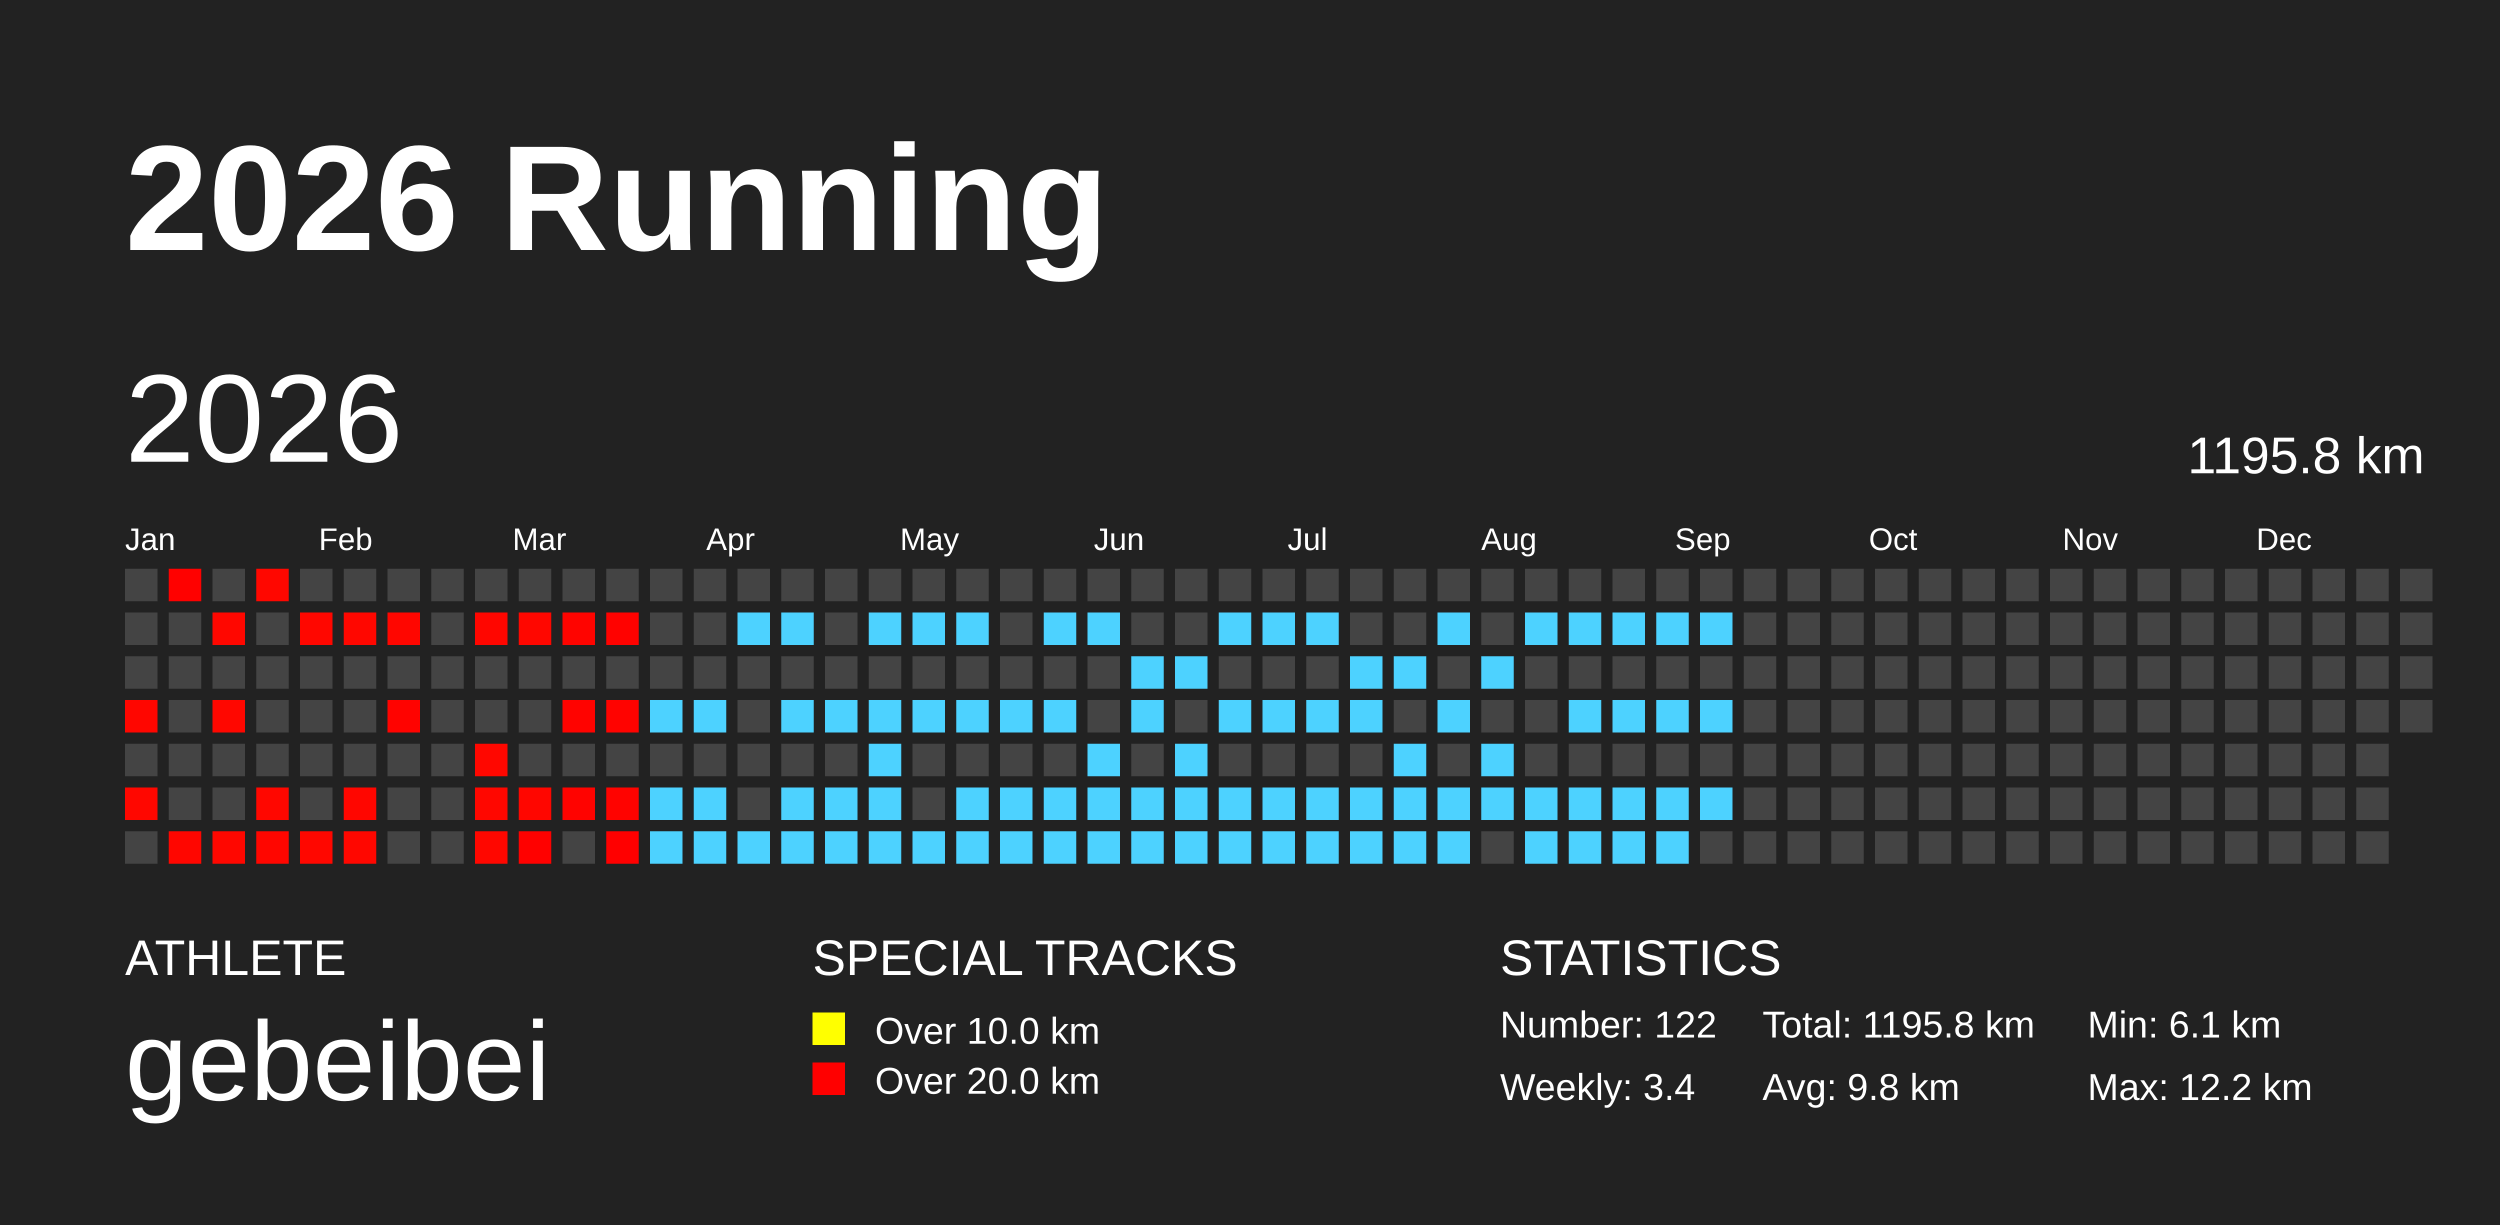
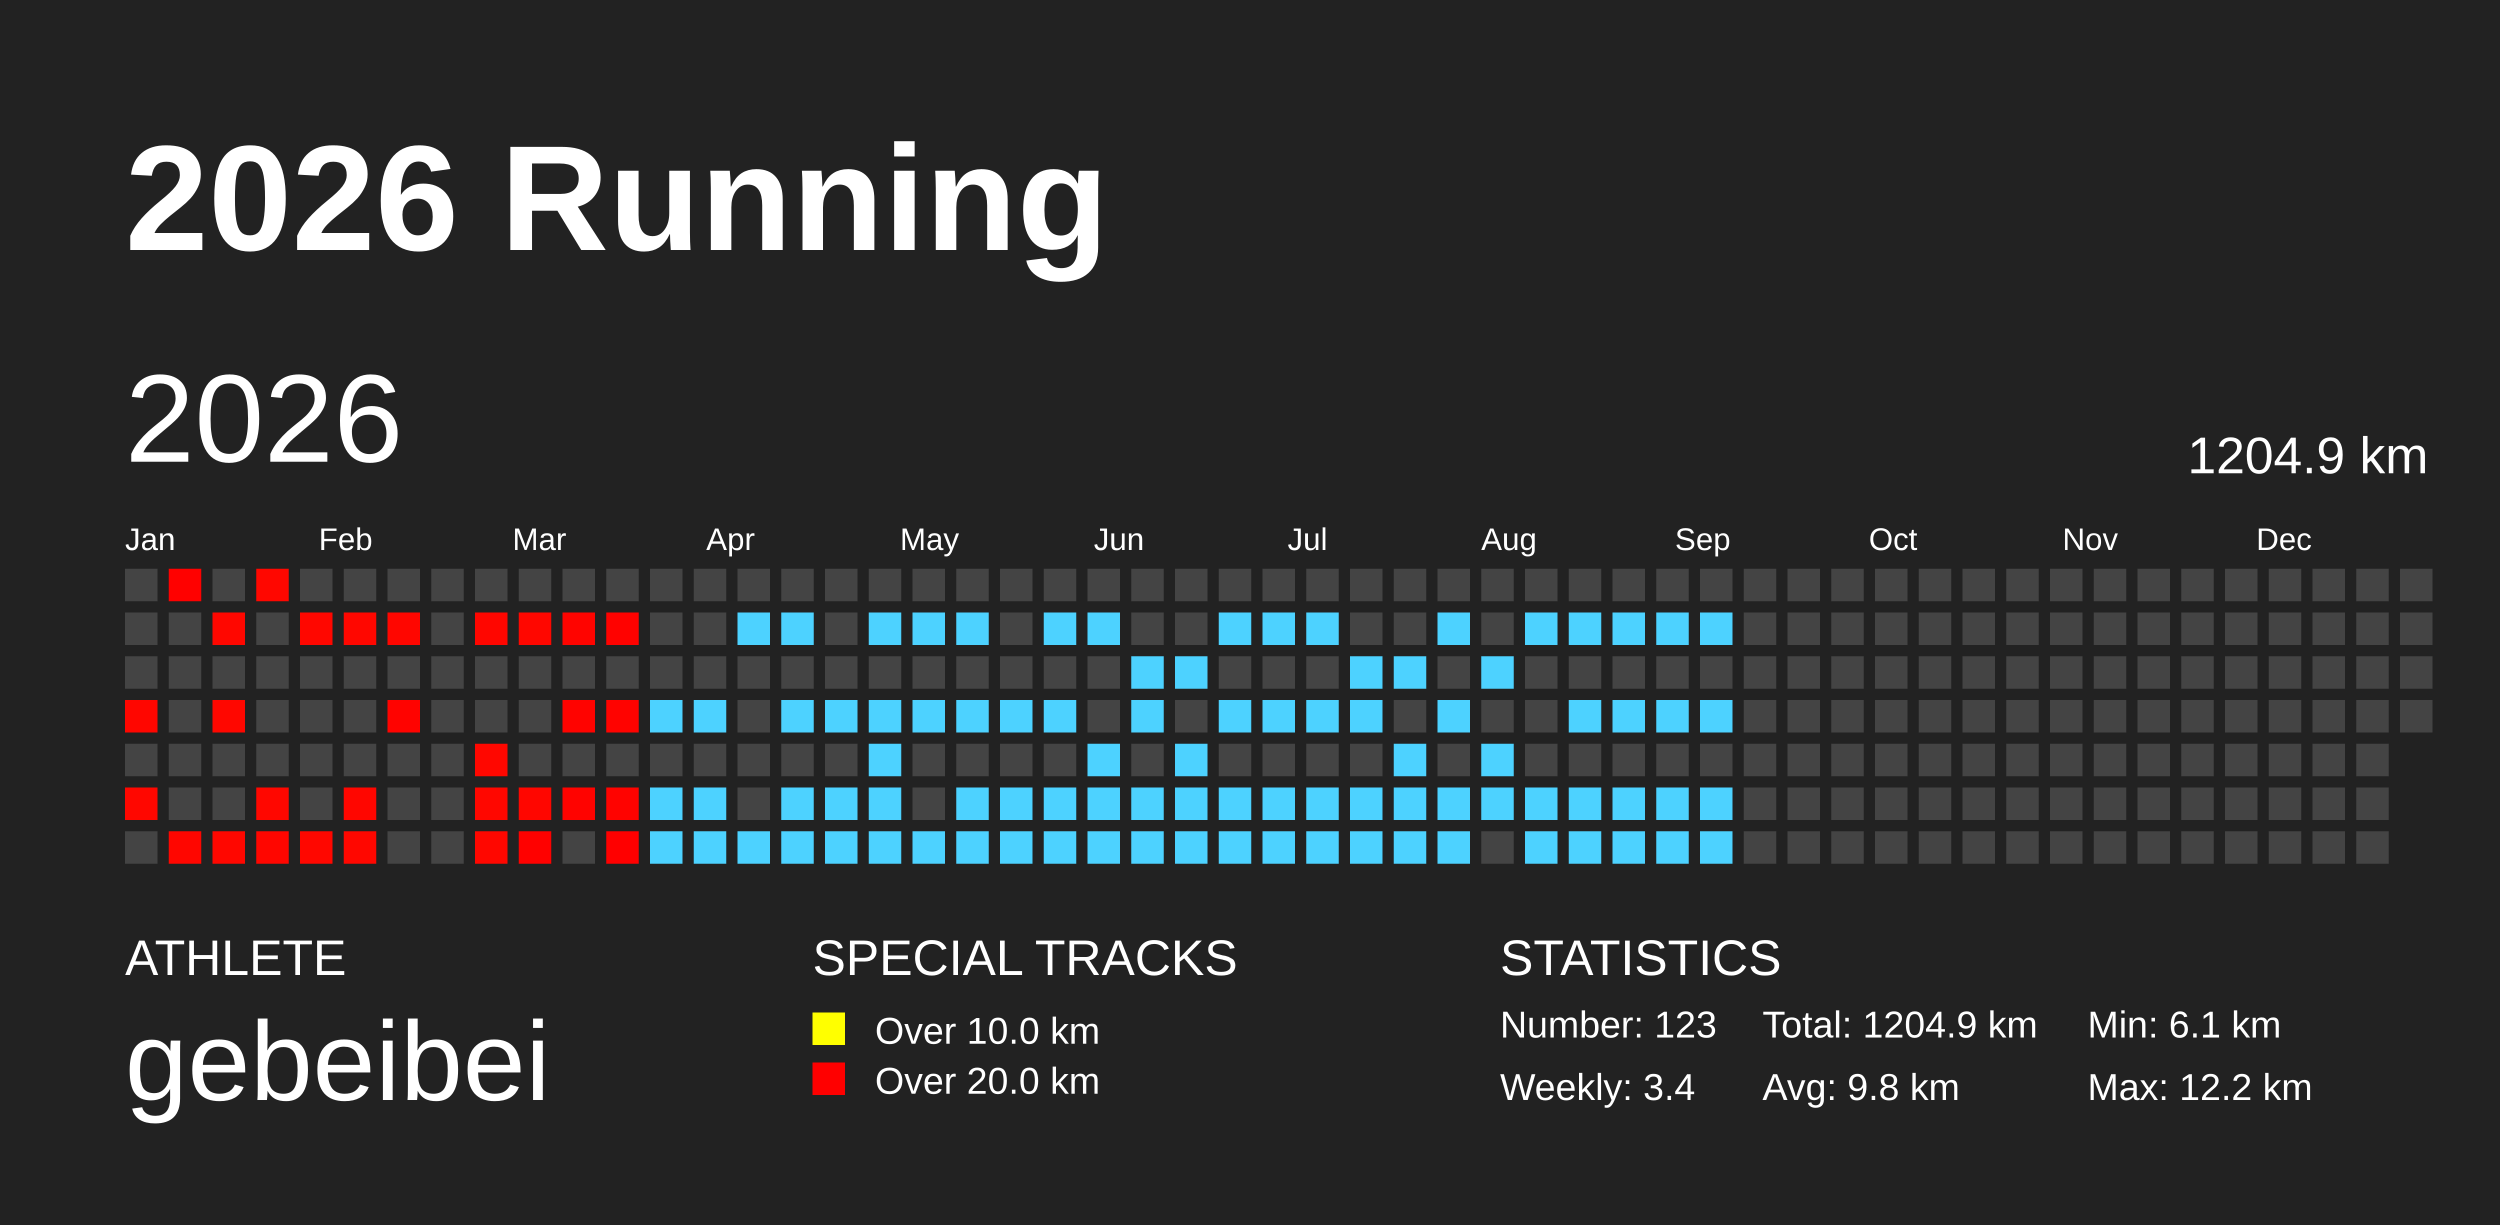
<svg xmlns="http://www.w3.org/2000/svg" baseProfile="full" height="98mm" version="1.1" viewBox="0,0,200,98" width="200mm">
  <defs />
  <rect fill="#222222" height="98" width="200" x="0" y="0" />
  <text fill="#FFFFFF" style="font-size:12px; font-family:Arial; font-weight:bold;" x="10" y="20">2026 Running</text>
  <text fill="#FFFFFF" style="font-size:4px; font-family:Arial" x="10" y="78">ATHLETE</text>
  <text fill="#FFFFFF" style="font-size:9px; font-family:Arial" x="10" y="88">gebeibei</text>
  <text fill="#FFFFFF" style="font-size:4px; font-family:Arial" x="65" y="78">SPECIAL TRACKS</text>
  <rect fill="yellow" height="2.6" width="2.6" x="65" y="81" />
  <text fill="#FFFFFF" style="font-size:3px; font-family:Arial" x="70" y="83.5">Over 10.0 km</text>
  <rect fill="red" height="2.6" width="2.6" x="65" y="85" />
  <text fill="#FFFFFF" style="font-size:3px; font-family:Arial" x="70" y="87.5">Over 20.0 km</text>
  <text fill="#FFFFFF" style="font-size:4px; font-family:Arial" x="120" y="78">STATISTICS</text>
-   <text fill="#FFFFFF" style="font-size:3px; font-family:Arial" x="120" y="83">Number: 122</text>
+   <text fill="#FFFFFF" style="font-size:3px; font-family:Arial" x="120" y="83">Number: 123</text>
  <text fill="#FFFFFF" style="font-size:3px; font-family:Arial" x="120" y="88">Weekly: 3.4</text>
-   <text fill="#FFFFFF" style="font-size:3px; font-family:Arial" x="141" y="83">Total: 1195.8 km</text>
+   <text fill="#FFFFFF" style="font-size:3px; font-family:Arial" x="141" y="83">Total: 1204.9 km</text>
  <text fill="#FFFFFF" style="font-size:3px; font-family:Arial" x="141" y="88">Avg: 9.8 km</text>
  <text fill="#FFFFFF" style="font-size:3px; font-family:Arial" x="167" y="83">Min: 6.1 km</text>
  <text fill="#FFFFFF" style="font-size:3px; font-family:Arial" x="167" y="88">Max: 12.2 km</text>
  <text dominant-baseline="hanging" fill="#FFFFFF" style="font-size:10.0px; font-family:Arial;" x="10" y="30">2026</text>
-   <text dominant-baseline="hanging" fill="#FFFFFF" style="font-size:4.125px; font-family:Arial;" x="175" y="35">1195.8 km</text>
+   <text dominant-baseline="hanging" fill="#FFFFFF" style="font-size:4.125px; font-family:Arial;" x="175" y="35">1204.9 km</text>
  <text fill="#FFFFFF" style="font-size:2.5px; font-family:Arial" x="10.0" y="44">Jan</text>
  <text fill="#FFFFFF" style="font-size:2.5px; font-family:Arial" x="25.5" y="44">Feb</text>
  <text fill="#FFFFFF" style="font-size:2.5px; font-family:Arial" x="41.0" y="44">Mar</text>
  <text fill="#FFFFFF" style="font-size:2.5px; font-family:Arial" x="56.5" y="44">Apr</text>
  <text fill="#FFFFFF" style="font-size:2.5px; font-family:Arial" x="72.0" y="44">May</text>
  <text fill="#FFFFFF" style="font-size:2.5px; font-family:Arial" x="87.5" y="44">Jun</text>
  <text fill="#FFFFFF" style="font-size:2.5px; font-family:Arial" x="103.0" y="44">Jul</text>
  <text fill="#FFFFFF" style="font-size:2.5px; font-family:Arial" x="118.5" y="44">Aug</text>
  <text fill="#FFFFFF" style="font-size:2.5px; font-family:Arial" x="134.0" y="44">Sep</text>
  <text fill="#FFFFFF" style="font-size:2.5px; font-family:Arial" x="149.5" y="44">Oct</text>
  <text fill="#FFFFFF" style="font-size:2.5px; font-family:Arial" x="165.0" y="44">Nov</text>
  <text fill="#FFFFFF" style="font-size:2.5px; font-family:Arial" x="180.5" y="44">Dec</text>
  <rect fill="#444444" height="2.6" width="2.6" x="10.0" y="45.5" />
  <rect fill="#444444" height="2.6" width="2.6" x="10.0" y="49.0" />
  <rect fill="#444444" height="2.6" width="2.6" x="10.0" y="52.5" />
  <rect fill="#ff0600" height="2.6" width="2.6" x="10.0" y="56.0" />
  <rect fill="#444444" height="2.6" width="2.6" x="10.0" y="59.5" />
  <rect fill="#ff0700" height="2.6" width="2.6" x="10.0" y="63.0" />
  <rect fill="#444444" height="2.6" width="2.6" x="10.0" y="66.5" />
  <rect fill="#ff0100" height="2.6" width="2.6" x="13.5" y="45.5" />
  <rect fill="#444444" height="2.6" width="2.6" x="13.5" y="49.0" />
  <rect fill="#444444" height="2.6" width="2.6" x="13.5" y="52.5" />
  <rect fill="#444444" height="2.6" width="2.6" x="13.5" y="56.0" />
  <rect fill="#444444" height="2.6" width="2.6" x="13.5" y="59.5" />
  <rect fill="#444444" height="2.6" width="2.6" x="13.5" y="63.0" />
  <rect fill="#ff0600" height="2.6" width="2.6" x="13.5" y="66.5" />
  <rect fill="#444444" height="2.6" width="2.6" x="17.0" y="45.5" />
  <rect fill="#ff0700" height="2.6" width="2.6" x="17.0" y="49.0" />
  <rect fill="#444444" height="2.6" width="2.6" x="17.0" y="52.5" />
  <rect fill="#ff0700" height="2.6" width="2.6" x="17.0" y="56.0" />
  <rect fill="#444444" height="2.6" width="2.6" x="17.0" y="59.5" />
  <rect fill="#444444" height="2.6" width="2.6" x="17.0" y="63.0" />
  <rect fill="#ff0700" height="2.6" width="2.6" x="17.0" y="66.5" />
  <rect fill="#ff0700" height="2.6" width="2.6" x="20.5" y="45.5" />
  <rect fill="#444444" height="2.6" width="2.6" x="20.5" y="49.0" />
  <rect fill="#444444" height="2.6" width="2.6" x="20.5" y="52.5" />
  <rect fill="#444444" height="2.6" width="2.6" x="20.5" y="56.0" />
  <rect fill="#444444" height="2.6" width="2.6" x="20.5" y="59.5" />
  <rect fill="#ff0700" height="2.6" width="2.6" x="20.5" y="63.0" />
  <rect fill="#ff0600" height="2.6" width="2.6" x="20.5" y="66.5" />
  <rect fill="#444444" height="2.6" width="2.6" x="24.0" y="45.5" />
  <rect fill="#ff0700" height="2.6" width="2.6" x="24.0" y="49.0" />
  <rect fill="#444444" height="2.6" width="2.6" x="24.0" y="52.5" />
  <rect fill="#444444" height="2.6" width="2.6" x="24.0" y="56.0" />
  <rect fill="#444444" height="2.6" width="2.6" x="24.0" y="59.5" />
  <rect fill="#444444" height="2.6" width="2.6" x="24.0" y="63.0" />
  <rect fill="#ff0700" height="2.6" width="2.6" x="24.0" y="66.5" />
  <rect fill="#444444" height="2.6" width="2.6" x="27.5" y="45.5" />
  <rect fill="#ff0700" height="2.6" width="2.6" x="27.5" y="49.0" />
  <rect fill="#444444" height="2.6" width="2.6" x="27.5" y="52.5" />
  <rect fill="#444444" height="2.6" width="2.6" x="27.5" y="56.0" />
  <rect fill="#444444" height="2.6" width="2.6" x="27.5" y="59.5" />
  <rect fill="#ff0600" height="2.6" width="2.6" x="27.5" y="63.0" />
  <rect fill="#ff0700" height="2.6" width="2.6" x="27.5" y="66.5" />
  <rect fill="#444444" height="2.6" width="2.6" x="31.0" y="45.5" />
  <rect fill="#ff0600" height="2.6" width="2.6" x="31.0" y="49.0" />
  <rect fill="#444444" height="2.6" width="2.6" x="31.0" y="52.5" />
  <rect fill="#ff0300" height="2.6" width="2.6" x="31.0" y="56.0" />
  <rect fill="#444444" height="2.6" width="2.6" x="31.0" y="59.5" />
  <rect fill="#444444" height="2.6" width="2.6" x="31.0" y="63.0" />
  <rect fill="#444444" height="2.6" width="2.6" x="31.0" y="66.5" />
  <rect fill="#444444" height="2.6" width="2.6" x="34.5" y="45.5" />
  <rect fill="#444444" height="2.6" width="2.6" x="34.5" y="49.0" />
  <rect fill="#444444" height="2.6" width="2.6" x="34.5" y="52.5" />
  <rect fill="#444444" height="2.6" width="2.6" x="34.5" y="56.0" />
  <rect fill="#444444" height="2.6" width="2.6" x="34.5" y="59.5" />
  <rect fill="#444444" height="2.6" width="2.6" x="34.5" y="63.0" />
  <rect fill="#444444" height="2.6" width="2.6" x="34.5" y="66.5" />
  <rect fill="#444444" height="2.6" width="2.6" x="38.0" y="45.5" />
  <rect fill="#ff0600" height="2.6" width="2.6" x="38.0" y="49.0" />
  <rect fill="#444444" height="2.6" width="2.6" x="38.0" y="52.5" />
  <rect fill="#444444" height="2.6" width="2.6" x="38.0" y="56.0" />
  <rect fill="#ff0700" height="2.6" width="2.6" x="38.0" y="59.5" />
  <rect fill="#ff0700" height="2.6" width="2.6" x="38.0" y="63.0" />
  <rect fill="#ff0700" height="2.6" width="2.6" x="38.0" y="66.5" />
  <rect fill="#444444" height="2.6" width="2.6" x="41.5" y="45.5" />
  <rect fill="#ff0700" height="2.6" width="2.6" x="41.5" y="49.0" />
  <rect fill="#444444" height="2.6" width="2.6" x="41.5" y="52.5" />
  <rect fill="#444444" height="2.6" width="2.6" x="41.5" y="56.0" />
  <rect fill="#444444" height="2.6" width="2.6" x="41.5" y="59.5" />
  <rect fill="#ff0600" height="2.6" width="2.6" x="41.5" y="63.0" />
  <rect fill="#ff0100" height="2.6" width="2.6" x="41.5" y="66.5" />
  <rect fill="#444444" height="2.6" width="2.6" x="45.0" y="45.5" />
  <rect fill="#ff0400" height="2.6" width="2.6" x="45.0" y="49.0" />
  <rect fill="#444444" height="2.6" width="2.6" x="45.0" y="52.5" />
  <rect fill="#ff0300" height="2.6" width="2.6" x="45.0" y="56.0" />
  <rect fill="#444444" height="2.6" width="2.6" x="45.0" y="59.5" />
  <rect fill="#ff0300" height="2.6" width="2.6" x="45.0" y="63.0" />
  <rect fill="#444444" height="2.6" width="2.6" x="45.0" y="66.5" />
  <rect fill="#444444" height="2.6" width="2.6" x="48.5" y="45.5" />
  <rect fill="#ff0200" height="2.6" width="2.6" x="48.5" y="49.0" />
  <rect fill="#444444" height="2.6" width="2.6" x="48.5" y="52.5" />
  <rect fill="#ff0300" height="2.6" width="2.6" x="48.5" y="56.0" />
  <rect fill="#444444" height="2.6" width="2.6" x="48.5" y="59.5" />
  <rect fill="#ff0300" height="2.6" width="2.6" x="48.5" y="63.0" />
  <rect fill="#ff0000" height="2.6" width="2.6" x="48.5" y="66.5" />
  <rect fill="#444444" height="2.6" width="2.6" x="52.0" y="45.5" />
  <rect fill="#444444" height="2.6" width="2.6" x="52.0" y="49.0" />
  <rect fill="#444444" height="2.6" width="2.6" x="52.0" y="52.5" />
  <rect fill="#4dd2ff" height="2.6" width="2.6" x="52.0" y="56.0" />
  <rect fill="#444444" height="2.6" width="2.6" x="52.0" y="59.5" />
  <rect fill="#4dd2ff" height="2.6" width="2.6" x="52.0" y="63.0" />
  <rect fill="#4dd2ff" height="2.6" width="2.6" x="52.0" y="66.5" />
  <rect fill="#444444" height="2.6" width="2.6" x="55.5" y="45.5" />
  <rect fill="#444444" height="2.6" width="2.6" x="55.5" y="49.0" />
  <rect fill="#444444" height="2.6" width="2.6" x="55.5" y="52.5" />
  <rect fill="#4dd2ff" height="2.6" width="2.6" x="55.5" y="56.0" />
  <rect fill="#444444" height="2.6" width="2.6" x="55.5" y="59.5" />
  <rect fill="#4dd2ff" height="2.6" width="2.6" x="55.5" y="63.0" />
  <rect fill="#4dd2ff" height="2.6" width="2.6" x="55.5" y="66.5" />
  <rect fill="#444444" height="2.6" width="2.6" x="59.0" y="45.5" />
  <rect fill="#4dd2ff" height="2.6" width="2.6" x="59.0" y="49.0" />
  <rect fill="#444444" height="2.6" width="2.6" x="59.0" y="52.5" />
  <rect fill="#444444" height="2.6" width="2.6" x="59.0" y="56.0" />
  <rect fill="#444444" height="2.6" width="2.6" x="59.0" y="59.5" />
  <rect fill="#444444" height="2.6" width="2.6" x="59.0" y="63.0" />
  <rect fill="#4dd2ff" height="2.6" width="2.6" x="59.0" y="66.5" />
  <rect fill="#444444" height="2.6" width="2.6" x="62.5" y="45.5" />
  <rect fill="#4dd2ff" height="2.6" width="2.6" x="62.5" y="49.0" />
  <rect fill="#444444" height="2.6" width="2.6" x="62.5" y="52.5" />
  <rect fill="#4dd2ff" height="2.6" width="2.6" x="62.5" y="56.0" />
  <rect fill="#444444" height="2.6" width="2.6" x="62.5" y="59.5" />
  <rect fill="#4dd2ff" height="2.6" width="2.6" x="62.5" y="63.0" />
  <rect fill="#4dd2ff" height="2.6" width="2.6" x="62.5" y="66.5" />
  <rect fill="#444444" height="2.6" width="2.6" x="66.0" y="45.5" />
  <rect fill="#444444" height="2.6" width="2.6" x="66.0" y="49.0" />
  <rect fill="#444444" height="2.6" width="2.6" x="66.0" y="52.5" />
  <rect fill="#4dd2ff" height="2.6" width="2.6" x="66.0" y="56.0" />
  <rect fill="#444444" height="2.6" width="2.6" x="66.0" y="59.5" />
  <rect fill="#4dd2ff" height="2.6" width="2.6" x="66.0" y="63.0" />
  <rect fill="#4dd2ff" height="2.6" width="2.6" x="66.0" y="66.5" />
  <rect fill="#444444" height="2.6" width="2.6" x="69.5" y="45.5" />
  <rect fill="#4dd2ff" height="2.6" width="2.6" x="69.5" y="49.0" />
  <rect fill="#444444" height="2.6" width="2.6" x="69.5" y="52.5" />
  <rect fill="#4dd2ff" height="2.6" width="2.6" x="69.5" y="56.0" />
  <rect fill="#4dd2ff" height="2.6" width="2.6" x="69.5" y="59.5" />
  <rect fill="#4dd2ff" height="2.6" width="2.6" x="69.5" y="63.0" />
  <rect fill="#4dd2ff" height="2.6" width="2.6" x="69.5" y="66.5" />
  <rect fill="#444444" height="2.6" width="2.6" x="73.0" y="45.5" />
  <rect fill="#4dd2ff" height="2.6" width="2.6" x="73.0" y="49.0" />
  <rect fill="#444444" height="2.6" width="2.6" x="73.0" y="52.5" />
  <rect fill="#4dd2ff" height="2.6" width="2.6" x="73.0" y="56.0" />
  <rect fill="#444444" height="2.6" width="2.6" x="73.0" y="59.5" />
  <rect fill="#444444" height="2.6" width="2.6" x="73.0" y="63.0" />
  <rect fill="#4dd2ff" height="2.6" width="2.6" x="73.0" y="66.5" />
  <rect fill="#444444" height="2.6" width="2.6" x="76.5" y="45.5" />
  <rect fill="#4dd2ff" height="2.6" width="2.6" x="76.5" y="49.0" />
  <rect fill="#444444" height="2.6" width="2.6" x="76.5" y="52.5" />
  <rect fill="#4dd2ff" height="2.6" width="2.6" x="76.5" y="56.0" />
  <rect fill="#444444" height="2.6" width="2.6" x="76.5" y="59.5" />
  <rect fill="#4dd2ff" height="2.6" width="2.6" x="76.5" y="63.0" />
  <rect fill="#4dd2ff" height="2.6" width="2.6" x="76.5" y="66.5" />
  <rect fill="#444444" height="2.6" width="2.6" x="80.0" y="45.5" />
  <rect fill="#444444" height="2.6" width="2.6" x="80.0" y="49.0" />
  <rect fill="#444444" height="2.6" width="2.6" x="80.0" y="52.5" />
  <rect fill="#4dd2ff" height="2.6" width="2.6" x="80.0" y="56.0" />
  <rect fill="#444444" height="2.6" width="2.6" x="80.0" y="59.5" />
  <rect fill="#4dd2ff" height="2.6" width="2.6" x="80.0" y="63.0" />
  <rect fill="#4dd2ff" height="2.6" width="2.6" x="80.0" y="66.5" />
  <rect fill="#444444" height="2.6" width="2.6" x="83.5" y="45.5" />
  <rect fill="#4dd2ff" height="2.6" width="2.6" x="83.5" y="49.0" />
  <rect fill="#444444" height="2.6" width="2.6" x="83.5" y="52.5" />
  <rect fill="#4dd2ff" height="2.6" width="2.6" x="83.5" y="56.0" />
  <rect fill="#444444" height="2.6" width="2.6" x="83.5" y="59.5" />
  <rect fill="#4dd2ff" height="2.6" width="2.6" x="83.5" y="63.0" />
  <rect fill="#4dd2ff" height="2.6" width="2.6" x="83.5" y="66.5" />
  <rect fill="#444444" height="2.6" width="2.6" x="87.0" y="45.5" />
  <rect fill="#4dd2ff" height="2.6" width="2.6" x="87.0" y="49.0" />
  <rect fill="#444444" height="2.6" width="2.6" x="87.0" y="52.5" />
  <rect fill="#444444" height="2.6" width="2.6" x="87.0" y="56.0" />
  <rect fill="#4dd2ff" height="2.6" width="2.6" x="87.0" y="59.5" />
  <rect fill="#4dd2ff" height="2.6" width="2.6" x="87.0" y="63.0" />
  <rect fill="#4dd2ff" height="2.6" width="2.6" x="87.0" y="66.5" />
  <rect fill="#444444" height="2.6" width="2.6" x="90.5" y="45.5" />
  <rect fill="#444444" height="2.6" width="2.6" x="90.5" y="49.0" />
  <rect fill="#4dd2ff" height="2.6" width="2.6" x="90.5" y="52.5" />
  <rect fill="#4dd2ff" height="2.6" width="2.6" x="90.5" y="56.0" />
  <rect fill="#444444" height="2.6" width="2.6" x="90.5" y="59.5" />
  <rect fill="#4dd2ff" height="2.6" width="2.6" x="90.5" y="63.0" />
  <rect fill="#4dd2ff" height="2.6" width="2.6" x="90.5" y="66.5" />
  <rect fill="#444444" height="2.6" width="2.6" x="94.0" y="45.5" />
  <rect fill="#444444" height="2.6" width="2.6" x="94.0" y="49.0" />
  <rect fill="#4dd2ff" height="2.6" width="2.6" x="94.0" y="52.5" />
  <rect fill="#444444" height="2.6" width="2.6" x="94.0" y="56.0" />
  <rect fill="#4dd2ff" height="2.6" width="2.6" x="94.0" y="59.5" />
  <rect fill="#4dd2ff" height="2.6" width="2.6" x="94.0" y="63.0" />
  <rect fill="#4dd2ff" height="2.6" width="2.6" x="94.0" y="66.5" />
  <rect fill="#444444" height="2.6" width="2.6" x="97.5" y="45.5" />
  <rect fill="#4dd2ff" height="2.6" width="2.6" x="97.5" y="49.0" />
  <rect fill="#444444" height="2.6" width="2.6" x="97.5" y="52.5" />
  <rect fill="#4dd2ff" height="2.6" width="2.6" x="97.5" y="56.0" />
  <rect fill="#444444" height="2.6" width="2.6" x="97.5" y="59.5" />
  <rect fill="#4dd2ff" height="2.6" width="2.6" x="97.5" y="63.0" />
  <rect fill="#4dd2ff" height="2.6" width="2.6" x="97.5" y="66.5" />
  <rect fill="#444444" height="2.6" width="2.6" x="101.0" y="45.5" />
  <rect fill="#4dd2ff" height="2.6" width="2.6" x="101.0" y="49.0" />
  <rect fill="#444444" height="2.6" width="2.6" x="101.0" y="52.5" />
  <rect fill="#4dd2ff" height="2.6" width="2.6" x="101.0" y="56.0" />
  <rect fill="#444444" height="2.6" width="2.6" x="101.0" y="59.5" />
  <rect fill="#4dd2ff" height="2.6" width="2.6" x="101.0" y="63.0" />
  <rect fill="#4dd2ff" height="2.6" width="2.6" x="101.0" y="66.5" />
  <rect fill="#444444" height="2.6" width="2.6" x="104.5" y="45.5" />
  <rect fill="#4dd2ff" height="2.6" width="2.6" x="104.5" y="49.0" />
  <rect fill="#444444" height="2.6" width="2.6" x="104.5" y="52.5" />
  <rect fill="#4dd2ff" height="2.6" width="2.6" x="104.5" y="56.0" />
  <rect fill="#444444" height="2.6" width="2.6" x="104.5" y="59.5" />
  <rect fill="#4dd2ff" height="2.6" width="2.6" x="104.5" y="63.0" />
  <rect fill="#4dd2ff" height="2.6" width="2.6" x="104.5" y="66.5" />
  <rect fill="#444444" height="2.6" width="2.6" x="108.0" y="45.5" />
  <rect fill="#444444" height="2.6" width="2.6" x="108.0" y="49.0" />
  <rect fill="#4dd2ff" height="2.6" width="2.6" x="108.0" y="52.5" />
  <rect fill="#4dd2ff" height="2.6" width="2.6" x="108.0" y="56.0" />
  <rect fill="#444444" height="2.6" width="2.6" x="108.0" y="59.5" />
  <rect fill="#4dd2ff" height="2.6" width="2.6" x="108.0" y="63.0" />
  <rect fill="#4dd2ff" height="2.6" width="2.6" x="108.0" y="66.5" />
  <rect fill="#444444" height="2.6" width="2.6" x="111.5" y="45.5" />
  <rect fill="#444444" height="2.6" width="2.6" x="111.5" y="49.0" />
  <rect fill="#4dd2ff" height="2.6" width="2.6" x="111.5" y="52.5" />
  <rect fill="#444444" height="2.6" width="2.6" x="111.5" y="56.0" />
  <rect fill="#4dd2ff" height="2.6" width="2.6" x="111.5" y="59.5" />
  <rect fill="#4dd2ff" height="2.6" width="2.6" x="111.5" y="63.0" />
  <rect fill="#4dd2ff" height="2.6" width="2.6" x="111.5" y="66.5" />
  <rect fill="#444444" height="2.6" width="2.6" x="115.0" y="45.5" />
  <rect fill="#4dd2ff" height="2.6" width="2.6" x="115.0" y="49.0" />
  <rect fill="#444444" height="2.6" width="2.6" x="115.0" y="52.5" />
  <rect fill="#4dd2ff" height="2.6" width="2.6" x="115.0" y="56.0" />
  <rect fill="#444444" height="2.6" width="2.6" x="115.0" y="59.5" />
  <rect fill="#4dd2ff" height="2.6" width="2.6" x="115.0" y="63.0" />
  <rect fill="#4dd2ff" height="2.6" width="2.6" x="115.0" y="66.5" />
  <rect fill="#444444" height="2.6" width="2.6" x="118.5" y="45.5" />
  <rect fill="#444444" height="2.6" width="2.6" x="118.5" y="49.0" />
  <rect fill="#4dd2ff" height="2.6" width="2.6" x="118.5" y="52.5" />
  <rect fill="#444444" height="2.6" width="2.6" x="118.5" y="56.0" />
  <rect fill="#4dd2ff" height="2.6" width="2.6" x="118.5" y="59.5" />
  <rect fill="#4dd2ff" height="2.6" width="2.6" x="118.5" y="63.0" />
  <rect fill="#444444" height="2.6" width="2.6" x="118.5" y="66.5" />
  <rect fill="#444444" height="2.6" width="2.6" x="122.0" y="45.5" />
  <rect fill="#4dd2ff" height="2.6" width="2.6" x="122.0" y="49.0" />
  <rect fill="#444444" height="2.6" width="2.6" x="122.0" y="52.5" />
  <rect fill="#444444" height="2.6" width="2.6" x="122.0" y="56.0" />
  <rect fill="#444444" height="2.6" width="2.6" x="122.0" y="59.5" />
  <rect fill="#4dd2ff" height="2.6" width="2.6" x="122.0" y="63.0" />
  <rect fill="#4dd2ff" height="2.6" width="2.6" x="122.0" y="66.5" />
  <rect fill="#444444" height="2.6" width="2.6" x="125.5" y="45.5" />
  <rect fill="#4dd2ff" height="2.6" width="2.6" x="125.5" y="49.0" />
  <rect fill="#444444" height="2.6" width="2.6" x="125.5" y="52.5" />
  <rect fill="#4dd2ff" height="2.6" width="2.6" x="125.5" y="56.0" />
  <rect fill="#444444" height="2.6" width="2.6" x="125.5" y="59.5" />
  <rect fill="#4dd2ff" height="2.6" width="2.6" x="125.5" y="63.0" />
  <rect fill="#4dd2ff" height="2.6" width="2.6" x="125.5" y="66.5" />
  <rect fill="#444444" height="2.6" width="2.6" x="129.0" y="45.5" />
  <rect fill="#4dd2ff" height="2.6" width="2.6" x="129.0" y="49.0" />
  <rect fill="#444444" height="2.6" width="2.6" x="129.0" y="52.5" />
  <rect fill="#4dd2ff" height="2.6" width="2.6" x="129.0" y="56.0" />
  <rect fill="#444444" height="2.6" width="2.6" x="129.0" y="59.5" />
  <rect fill="#4dd2ff" height="2.6" width="2.6" x="129.0" y="63.0" />
  <rect fill="#4dd2ff" height="2.6" width="2.6" x="129.0" y="66.5" />
  <rect fill="#444444" height="2.6" width="2.6" x="132.5" y="45.5" />
  <rect fill="#4dd2ff" height="2.6" width="2.6" x="132.5" y="49.0" />
  <rect fill="#444444" height="2.6" width="2.6" x="132.5" y="52.5" />
  <rect fill="#4dd2ff" height="2.6" width="2.6" x="132.5" y="56.0" />
  <rect fill="#444444" height="2.6" width="2.6" x="132.5" y="59.5" />
  <rect fill="#4dd2ff" height="2.6" width="2.6" x="132.5" y="63.0" />
  <rect fill="#4dd2ff" height="2.6" width="2.6" x="132.5" y="66.5" />
  <rect fill="#444444" height="2.6" width="2.6" x="136.0" y="45.5" />
  <rect fill="#4dd2ff" height="2.6" width="2.6" x="136.0" y="49.0" />
  <rect fill="#444444" height="2.6" width="2.6" x="136.0" y="52.5" />
  <rect fill="#4dd2ff" height="2.6" width="2.6" x="136.0" y="56.0" />
  <rect fill="#444444" height="2.6" width="2.6" x="136.0" y="59.5" />
  <rect fill="#4dd2ff" height="2.6" width="2.6" x="136.0" y="63.0" />
-   <rect fill="#444444" height="2.6" width="2.6" x="136.0" y="66.5" />
+   <rect fill="#4dd2ff" height="2.6" width="2.6" x="136.0" y="66.5" />
  <rect fill="#444444" height="2.6" width="2.6" x="139.5" y="45.5" />
  <rect fill="#444444" height="2.6" width="2.6" x="139.5" y="49.0" />
  <rect fill="#444444" height="2.6" width="2.6" x="139.5" y="52.5" />
  <rect fill="#444444" height="2.6" width="2.6" x="139.5" y="56.0" />
  <rect fill="#444444" height="2.6" width="2.6" x="139.5" y="59.5" />
  <rect fill="#444444" height="2.6" width="2.6" x="139.5" y="63.0" />
  <rect fill="#444444" height="2.6" width="2.6" x="139.5" y="66.5" />
  <rect fill="#444444" height="2.6" width="2.6" x="143.0" y="45.5" />
  <rect fill="#444444" height="2.6" width="2.6" x="143.0" y="49.0" />
  <rect fill="#444444" height="2.6" width="2.6" x="143.0" y="52.5" />
  <rect fill="#444444" height="2.6" width="2.6" x="143.0" y="56.0" />
  <rect fill="#444444" height="2.6" width="2.6" x="143.0" y="59.5" />
  <rect fill="#444444" height="2.6" width="2.6" x="143.0" y="63.0" />
  <rect fill="#444444" height="2.6" width="2.6" x="143.0" y="66.5" />
  <rect fill="#444444" height="2.6" width="2.6" x="146.5" y="45.5" />
  <rect fill="#444444" height="2.6" width="2.6" x="146.5" y="49.0" />
  <rect fill="#444444" height="2.6" width="2.6" x="146.5" y="52.5" />
  <rect fill="#444444" height="2.6" width="2.6" x="146.5" y="56.0" />
  <rect fill="#444444" height="2.6" width="2.6" x="146.5" y="59.5" />
  <rect fill="#444444" height="2.6" width="2.6" x="146.5" y="63.0" />
  <rect fill="#444444" height="2.6" width="2.6" x="146.5" y="66.5" />
  <rect fill="#444444" height="2.6" width="2.6" x="150.0" y="45.5" />
  <rect fill="#444444" height="2.6" width="2.6" x="150.0" y="49.0" />
  <rect fill="#444444" height="2.6" width="2.6" x="150.0" y="52.5" />
  <rect fill="#444444" height="2.6" width="2.6" x="150.0" y="56.0" />
  <rect fill="#444444" height="2.6" width="2.6" x="150.0" y="59.5" />
  <rect fill="#444444" height="2.6" width="2.6" x="150.0" y="63.0" />
  <rect fill="#444444" height="2.6" width="2.6" x="150.0" y="66.5" />
  <rect fill="#444444" height="2.6" width="2.6" x="153.5" y="45.5" />
  <rect fill="#444444" height="2.6" width="2.6" x="153.5" y="49.0" />
  <rect fill="#444444" height="2.6" width="2.6" x="153.5" y="52.5" />
  <rect fill="#444444" height="2.6" width="2.6" x="153.5" y="56.0" />
  <rect fill="#444444" height="2.6" width="2.6" x="153.5" y="59.5" />
  <rect fill="#444444" height="2.6" width="2.6" x="153.5" y="63.0" />
  <rect fill="#444444" height="2.6" width="2.6" x="153.5" y="66.5" />
  <rect fill="#444444" height="2.6" width="2.6" x="157.0" y="45.5" />
  <rect fill="#444444" height="2.6" width="2.6" x="157.0" y="49.0" />
  <rect fill="#444444" height="2.6" width="2.6" x="157.0" y="52.5" />
  <rect fill="#444444" height="2.6" width="2.6" x="157.0" y="56.0" />
  <rect fill="#444444" height="2.6" width="2.6" x="157.0" y="59.5" />
  <rect fill="#444444" height="2.6" width="2.6" x="157.0" y="63.0" />
  <rect fill="#444444" height="2.6" width="2.6" x="157.0" y="66.5" />
  <rect fill="#444444" height="2.6" width="2.6" x="160.5" y="45.5" />
  <rect fill="#444444" height="2.6" width="2.6" x="160.5" y="49.0" />
  <rect fill="#444444" height="2.6" width="2.6" x="160.5" y="52.5" />
  <rect fill="#444444" height="2.6" width="2.6" x="160.5" y="56.0" />
  <rect fill="#444444" height="2.6" width="2.6" x="160.5" y="59.5" />
  <rect fill="#444444" height="2.6" width="2.6" x="160.5" y="63.0" />
  <rect fill="#444444" height="2.6" width="2.6" x="160.5" y="66.5" />
  <rect fill="#444444" height="2.6" width="2.6" x="164.0" y="45.5" />
  <rect fill="#444444" height="2.6" width="2.6" x="164.0" y="49.0" />
  <rect fill="#444444" height="2.6" width="2.6" x="164.0" y="52.5" />
  <rect fill="#444444" height="2.6" width="2.6" x="164.0" y="56.0" />
  <rect fill="#444444" height="2.6" width="2.6" x="164.0" y="59.5" />
  <rect fill="#444444" height="2.6" width="2.6" x="164.0" y="63.0" />
  <rect fill="#444444" height="2.6" width="2.6" x="164.0" y="66.5" />
  <rect fill="#444444" height="2.6" width="2.6" x="167.5" y="45.5" />
  <rect fill="#444444" height="2.6" width="2.6" x="167.5" y="49.0" />
  <rect fill="#444444" height="2.6" width="2.6" x="167.5" y="52.5" />
  <rect fill="#444444" height="2.6" width="2.6" x="167.5" y="56.0" />
  <rect fill="#444444" height="2.6" width="2.6" x="167.5" y="59.5" />
  <rect fill="#444444" height="2.6" width="2.6" x="167.5" y="63.0" />
  <rect fill="#444444" height="2.6" width="2.6" x="167.5" y="66.5" />
  <rect fill="#444444" height="2.6" width="2.6" x="171.0" y="45.5" />
  <rect fill="#444444" height="2.6" width="2.6" x="171.0" y="49.0" />
  <rect fill="#444444" height="2.6" width="2.6" x="171.0" y="52.5" />
  <rect fill="#444444" height="2.6" width="2.6" x="171.0" y="56.0" />
  <rect fill="#444444" height="2.6" width="2.6" x="171.0" y="59.5" />
  <rect fill="#444444" height="2.6" width="2.6" x="171.0" y="63.0" />
  <rect fill="#444444" height="2.6" width="2.6" x="171.0" y="66.5" />
  <rect fill="#444444" height="2.6" width="2.6" x="174.5" y="45.5" />
  <rect fill="#444444" height="2.6" width="2.6" x="174.5" y="49.0" />
  <rect fill="#444444" height="2.6" width="2.6" x="174.5" y="52.5" />
  <rect fill="#444444" height="2.6" width="2.6" x="174.5" y="56.0" />
  <rect fill="#444444" height="2.6" width="2.6" x="174.5" y="59.5" />
  <rect fill="#444444" height="2.6" width="2.6" x="174.5" y="63.0" />
  <rect fill="#444444" height="2.6" width="2.6" x="174.5" y="66.5" />
  <rect fill="#444444" height="2.6" width="2.6" x="178.0" y="45.5" />
  <rect fill="#444444" height="2.6" width="2.6" x="178.0" y="49.0" />
  <rect fill="#444444" height="2.6" width="2.6" x="178.0" y="52.5" />
  <rect fill="#444444" height="2.6" width="2.6" x="178.0" y="56.0" />
  <rect fill="#444444" height="2.6" width="2.6" x="178.0" y="59.5" />
  <rect fill="#444444" height="2.6" width="2.6" x="178.0" y="63.0" />
  <rect fill="#444444" height="2.6" width="2.6" x="178.0" y="66.5" />
  <rect fill="#444444" height="2.6" width="2.6" x="181.5" y="45.5" />
  <rect fill="#444444" height="2.6" width="2.6" x="181.5" y="49.0" />
  <rect fill="#444444" height="2.6" width="2.6" x="181.5" y="52.5" />
  <rect fill="#444444" height="2.6" width="2.6" x="181.5" y="56.0" />
  <rect fill="#444444" height="2.6" width="2.6" x="181.5" y="59.5" />
  <rect fill="#444444" height="2.6" width="2.6" x="181.5" y="63.0" />
  <rect fill="#444444" height="2.6" width="2.6" x="181.5" y="66.5" />
  <rect fill="#444444" height="2.6" width="2.6" x="185.0" y="45.5" />
  <rect fill="#444444" height="2.6" width="2.6" x="185.0" y="49.0" />
  <rect fill="#444444" height="2.6" width="2.6" x="185.0" y="52.5" />
  <rect fill="#444444" height="2.6" width="2.6" x="185.0" y="56.0" />
  <rect fill="#444444" height="2.6" width="2.6" x="185.0" y="59.5" />
  <rect fill="#444444" height="2.6" width="2.6" x="185.0" y="63.0" />
  <rect fill="#444444" height="2.6" width="2.6" x="185.0" y="66.5" />
  <rect fill="#444444" height="2.6" width="2.6" x="188.5" y="45.5" />
  <rect fill="#444444" height="2.6" width="2.6" x="188.5" y="49.0" />
  <rect fill="#444444" height="2.6" width="2.6" x="188.5" y="52.5" />
  <rect fill="#444444" height="2.6" width="2.6" x="188.5" y="56.0" />
  <rect fill="#444444" height="2.6" width="2.6" x="188.5" y="59.5" />
  <rect fill="#444444" height="2.6" width="2.6" x="188.5" y="63.0" />
  <rect fill="#444444" height="2.6" width="2.6" x="188.5" y="66.5" />
  <rect fill="#444444" height="2.6" width="2.6" x="192.0" y="45.5" />
  <rect fill="#444444" height="2.6" width="2.6" x="192.0" y="49.0" />
  <rect fill="#444444" height="2.6" width="2.6" x="192.0" y="52.5" />
  <rect fill="#444444" height="2.6" width="2.6" x="192.0" y="56.0" />
</svg>
